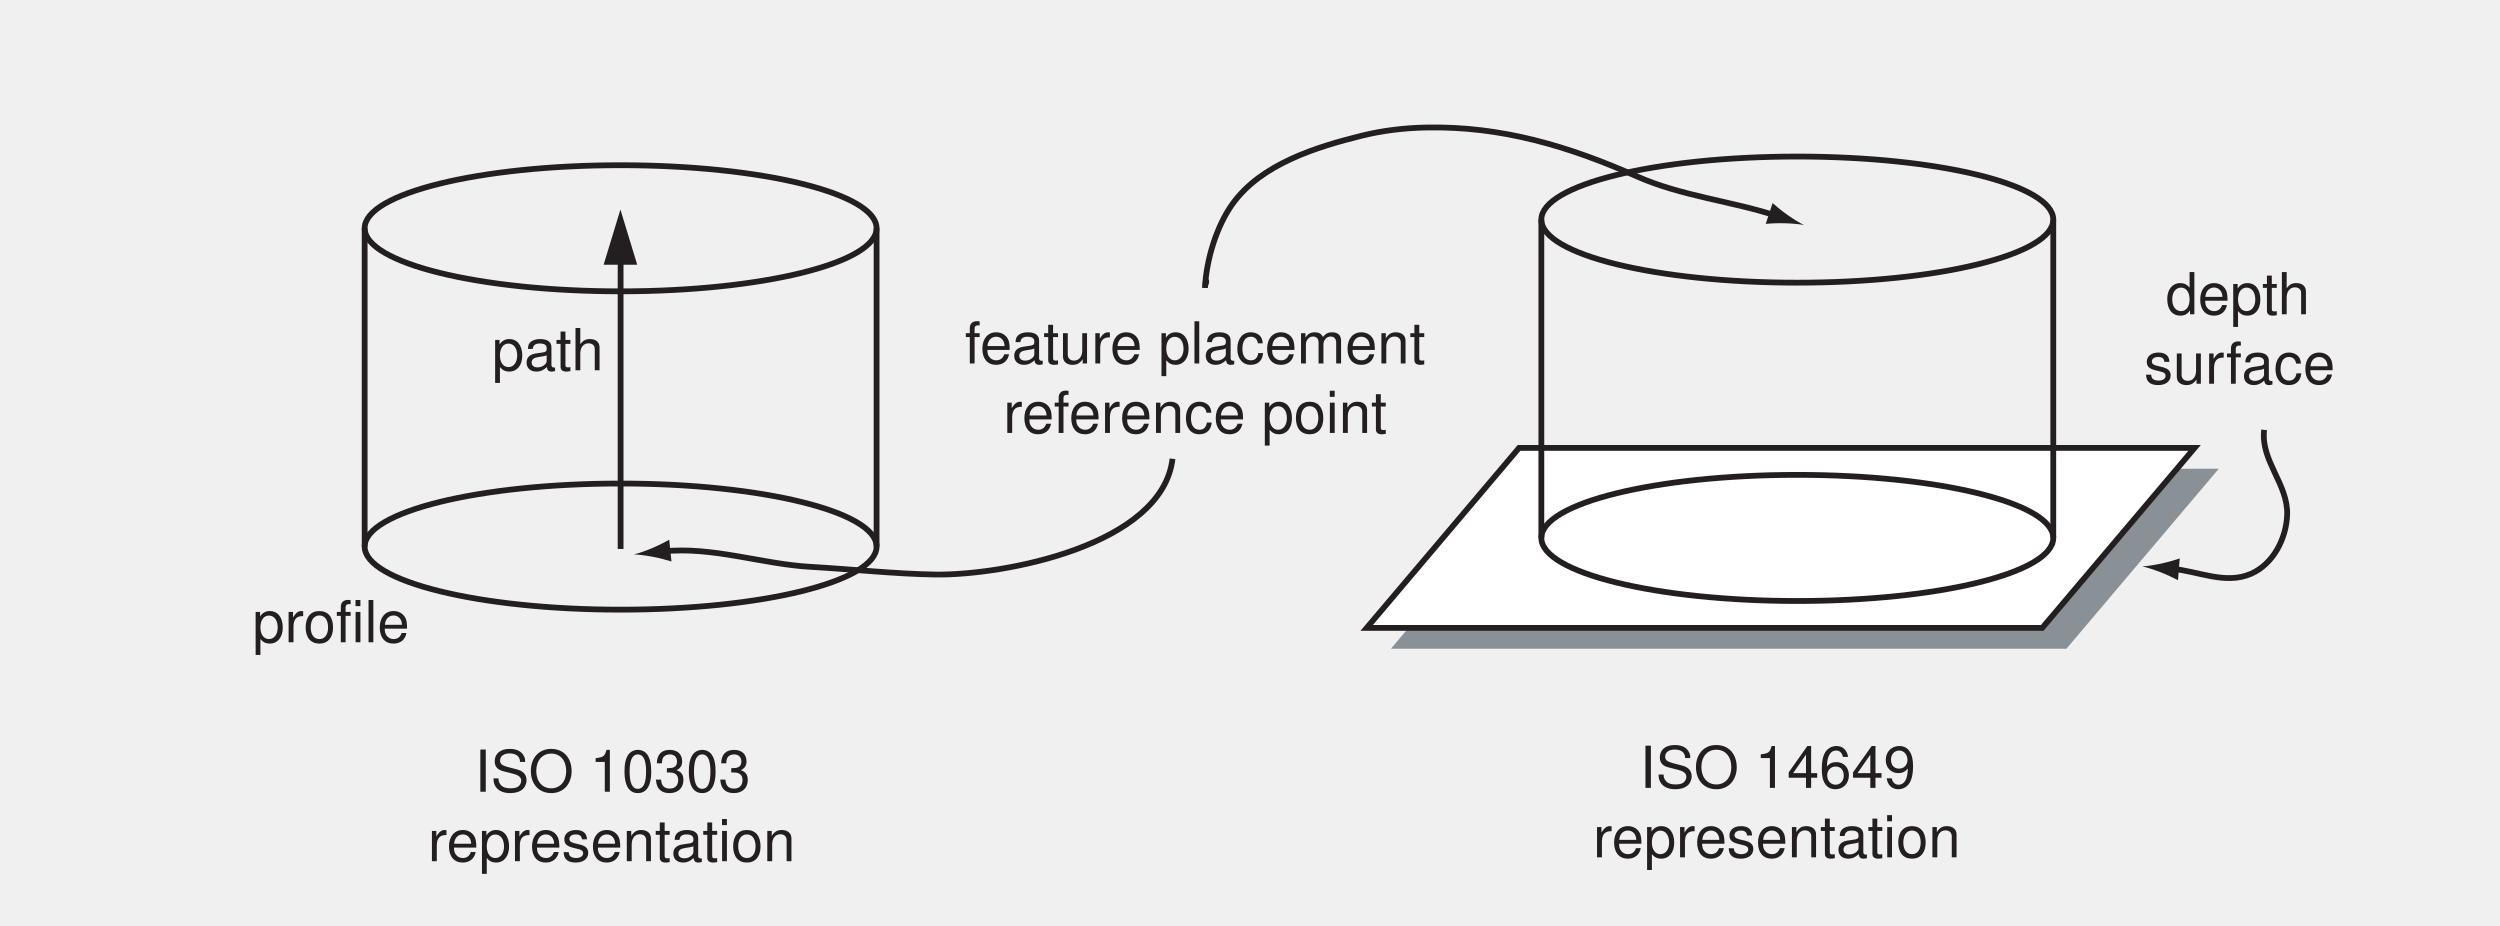
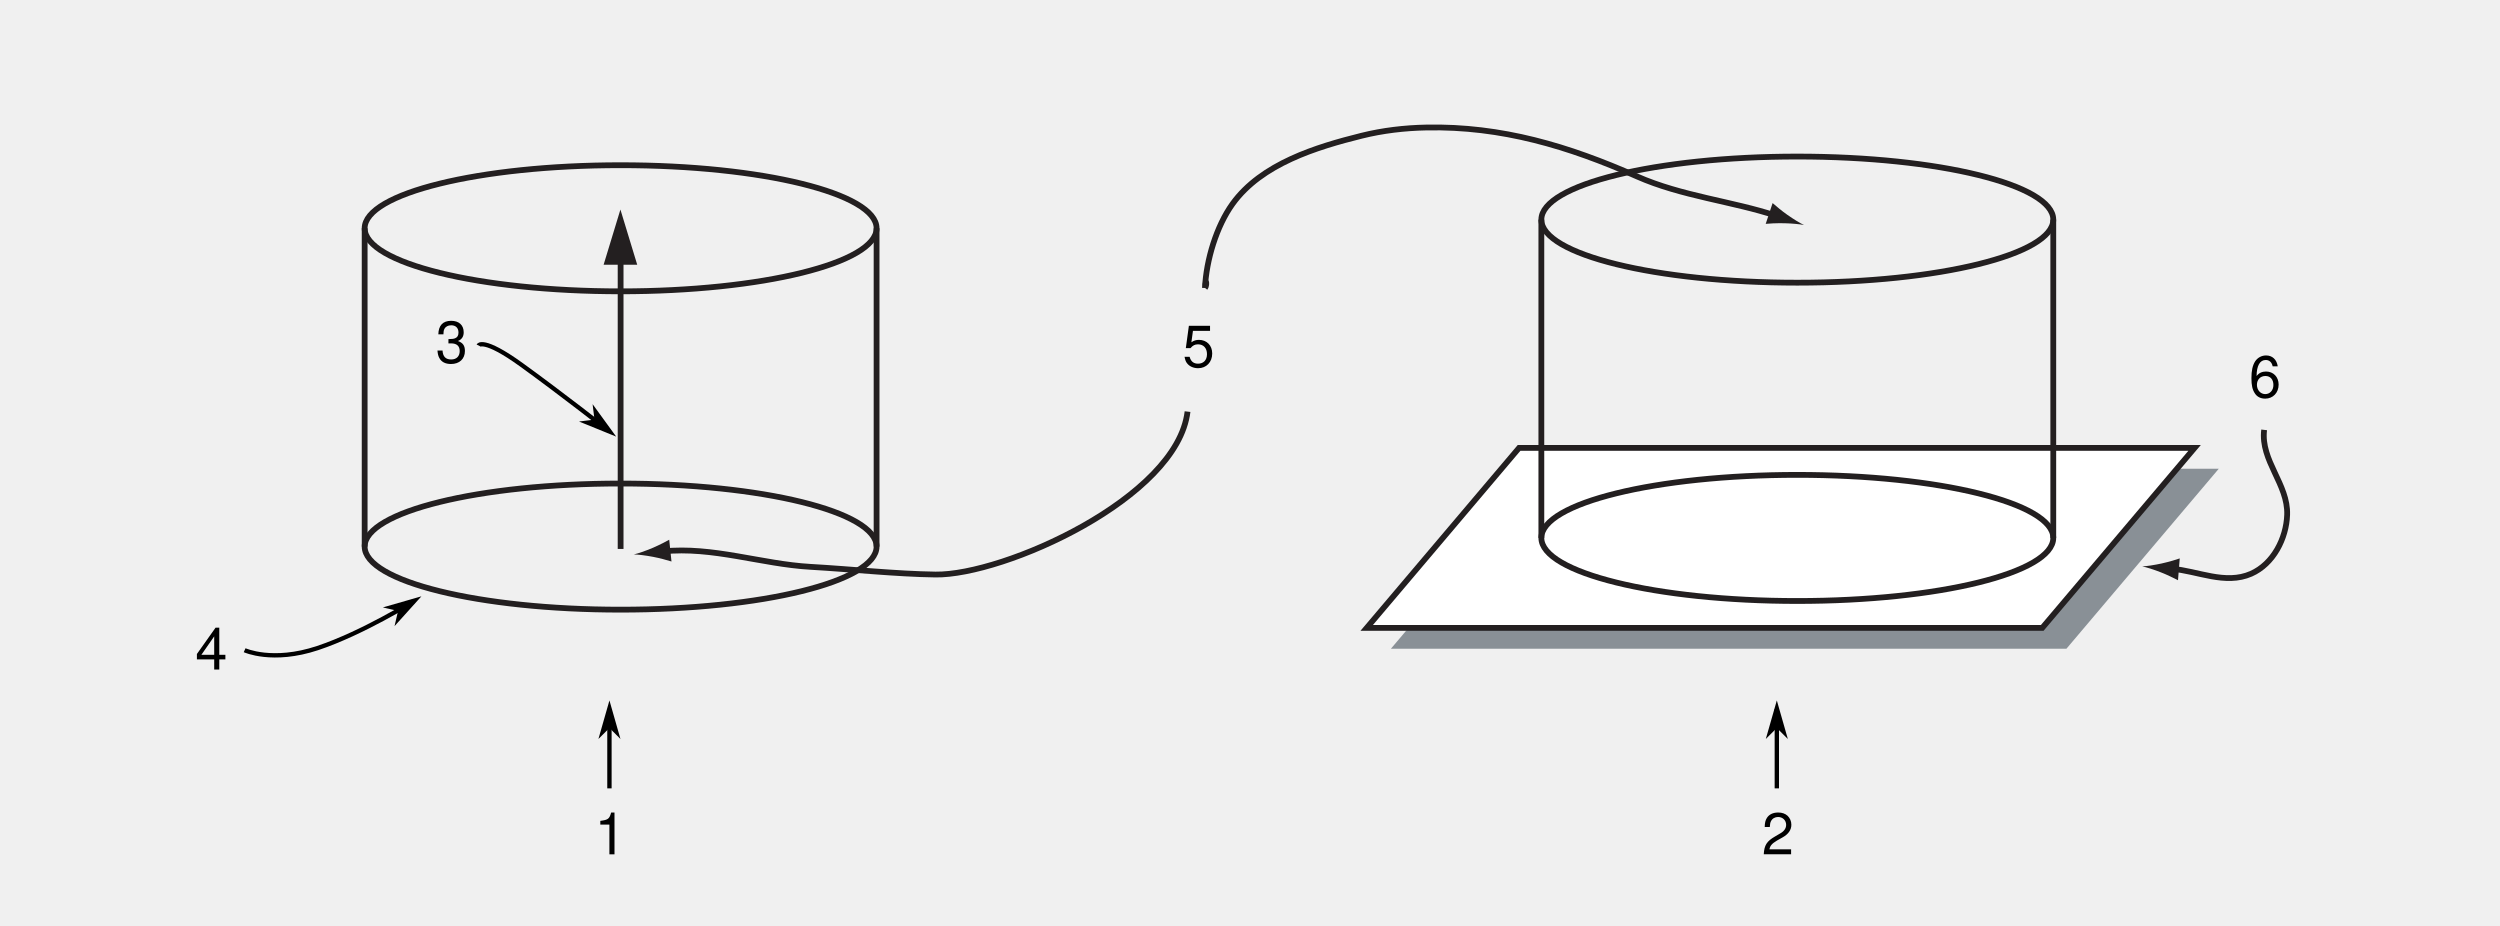
- <svg xmlns="http://www.w3.org/2000/svg" viewBox="0 0 576 213.332" height="213.332" width="576" xml:space="preserve" id="svg2" version="1.1">
-   <defs id="defs6" />
-   <g transform="matrix(1.333333,0,0,-1.333333,0,213.332)" id="g10">
-     <g transform="translate(357.077,47.896)" id="g12">
-       <path id="path14" style="fill:#899096;fill-opacity:1;fill-rule:nonzero;stroke:none" d="m 0,0 h -116.731 l 26.333,31.109 H 26.333 L 0,0" />
+ <svg xmlns="http://www.w3.org/2000/svg" version="1.1" id="svg2" xml:space="preserve" width="576" height="213.332" viewBox="0 0 576 213.332">
+   <defs id="defs6">
+     <marker style="overflow:visible" id="marker6124" refX="0" refY="0" orient="auto">
+       <path transform="matrix(-0.4,0,0,-0.4,-4,0)" style="fill:#000000;fill-opacity:1;fill-rule:evenodd;stroke:#000000;stroke-width:1pt;stroke-opacity:1" d="M 0,0 5,-5 -12.5,0 5,5 Z" id="path6122" />
+     </marker>
+     <marker style="overflow:visible;" id="Arrow1Mend" refX="0.0" refY="0.0" orient="auto">
+       <path transform="scale(0.4) rotate(180) translate(10,0)" style="fill-rule:evenodd;stroke:#000000;stroke-width:1pt;stroke-opacity:1;fill:#000000;fill-opacity:1" d="M 0.0,0.0 L 5.0,-5.0 L -12.5,0.0 L 5.0,5.0 L 0.0,0.0 z " id="path919" />
+     </marker>
+     <marker orient="auto" refY="0" refX="0" id="Arrow1Mend-2" style="overflow:visible">
+       <path id="path919-0" d="M 0,0 5,-5 -12.5,0 5,5 Z" style="fill:#000000;fill-opacity:1;fill-rule:evenodd;stroke:#000000;stroke-width:1pt;stroke-opacity:1" transform="matrix(-0.4,0,0,-0.4,-4,0)" />
+     </marker>
+   </defs>
+   <path d="M 476.103,149.471 H 320.461 L 355.572,107.992 h 155.641 l -35.111,41.479" style="fill:#899096;fill-opacity:1;fill-rule:nonzero;stroke:none;stroke-width:1.333" id="path14" />
+   <path d="M 470.527,144.671 H 314.885 L 349.996,103.192 h 155.641 z" style="fill:#ffffff;fill-opacity:1;fill-rule:nonzero;stroke:#231f20;stroke-width:1.333;stroke-linecap:butt;stroke-linejoin:miter;stroke-miterlimit:4;stroke-dasharray:none;stroke-opacity:1" id="path18" />
+   <path d="m 473.075,123.94 c 0,8.025 -26.404,14.529 -58.973,14.529 -32.571,0 -58.975,-6.504 -58.975,-14.529 0,-8.025 26.404,-14.529 58.975,-14.529 32.569,0 58.973,6.504 58.973,14.529 z" style="fill:none;stroke:#231f20;stroke-width:1.333;stroke-linecap:butt;stroke-linejoin:miter;stroke-miterlimit:4;stroke-dasharray:none;stroke-opacity:1" id="path22" />
+   <path id="path26" style="fill:none;stroke:#231f20;stroke-width:1.333;stroke-linecap:butt;stroke-linejoin:miter;stroke-miterlimit:4;stroke-dasharray:none;stroke-opacity:1" d="m 473.075,50.599 c 0,8.025 -26.404,14.531 -58.973,14.531 -32.571,0 -58.975,-6.505 -58.975,-14.531 0,-8.024 26.404,-14.529 58.975,-14.529 32.569,0 58.973,6.505 58.973,14.529 z" />
+   <path d="M 355.127,50.599 V 123.94" style="fill:none;stroke:#231f20;stroke-width:1.333;stroke-linecap:butt;stroke-linejoin:miter;stroke-miterlimit:4;stroke-dasharray:none;stroke-opacity:1" id="path30" />
+   <path id="path34" style="fill:none;stroke:#231f20;stroke-width:1.333;stroke-linecap:butt;stroke-linejoin:miter;stroke-miterlimit:4;stroke-dasharray:none;stroke-opacity:1" d="M 473.075,50.599 V 123.94" />
+   <g transform="matrix(1.333333,0,0,-1.333333,201.964,125.9347)" id="g36">
+     <path id="path38" style="fill:none;stroke:#231f20;stroke-width:1;stroke-linecap:butt;stroke-linejoin:miter;stroke-miterlimit:4;stroke-dasharray:none;stroke-opacity:1" d="m 0,0 c 0,-6.019 -19.803,-10.898 -44.231,-10.898 -24.427,0 -44.23,4.879 -44.23,10.898 0,6.018 19.803,10.897 44.23,10.897 C -19.803,10.897 0,6.018 0,0 Z" />
+     <g transform="translate(-44.231,-0.406)" id="g40">
+       <path id="path42" style="fill:none;stroke:#231f20;stroke-width:1;stroke-linecap:butt;stroke-linejoin:miter;stroke-miterlimit:4;stroke-dasharray:none;stroke-opacity:1" d="M 0,0 V 50.852" />
    </g>
-     <g transform="translate(352.895,51.496)" id="g16">
-       <path id="path18" style="fill:#ffffff;fill-opacity:1;fill-rule:nonzero;stroke:#231f20;stroke-width:1;stroke-linecap:butt;stroke-linejoin:miter;stroke-miterlimit:4;stroke-dasharray:none;stroke-opacity:1" d="m 0,0 h -116.731 l 26.333,31.109 H 26.333 Z" />
-     </g>
-     <g transform="translate(354.806,67.044)" id="g20">
-       <path id="path22" style="fill:none;stroke:#231f20;stroke-width:1;stroke-linecap:butt;stroke-linejoin:miter;stroke-miterlimit:4;stroke-dasharray:none;stroke-opacity:1" d="m 0,0 c 0,-6.019 -19.803,-10.897 -44.23,-10.897 -24.428,0 -44.231,4.878 -44.231,10.897 0,6.019 19.803,10.897 44.231,10.897 C -19.803,10.897 0,6.019 0,0 Z" />
-       <g transform="translate(0,55.006)" id="g24">
-         <path id="path26" style="fill:none;stroke:#231f20;stroke-width:1;stroke-linecap:butt;stroke-linejoin:miter;stroke-miterlimit:4;stroke-dasharray:none;stroke-opacity:1" d="m 0,0 c 0,-6.019 -19.803,-10.898 -44.23,-10.898 -24.428,0 -44.231,4.879 -44.231,10.898 0,6.018 19.803,10.897 44.231,10.897 C -19.803,10.897 0,6.018 0,0 Z" />
-         <g transform="translate(-88.461)" id="g28">
-           <path id="path30" style="fill:none;stroke:#231f20;stroke-width:1;stroke-linecap:butt;stroke-linejoin:miter;stroke-miterlimit:4;stroke-dasharray:none;stroke-opacity:1" d="M 0,0 V -55.006" />
-           <g transform="translate(88.461)" id="g32">
-             <path id="path34" style="fill:none;stroke:#231f20;stroke-width:1;stroke-linecap:butt;stroke-linejoin:miter;stroke-miterlimit:4;stroke-dasharray:none;stroke-opacity:1" d="M 0,0 V -55.006" />
-             <g transform="translate(-203.333,-56.502)" id="g36">
-               <path id="path38" style="fill:none;stroke:#231f20;stroke-width:1;stroke-linecap:butt;stroke-linejoin:miter;stroke-miterlimit:4;stroke-dasharray:none;stroke-opacity:1" d="m 0,0 c 0,-6.019 -19.803,-10.898 -44.231,-10.898 -24.427,0 -44.23,4.879 -44.23,10.898 0,6.018 19.803,10.897 44.23,10.897 C -19.803,10.897 0,6.018 0,0 Z" />
-               <g transform="translate(-44.231,-0.406)" id="g40">
-                 <path id="path42" style="fill:none;stroke:#231f20;stroke-width:1;stroke-linecap:butt;stroke-linejoin:miter;stroke-miterlimit:4;stroke-dasharray:none;stroke-opacity:1" d="M 0,0 V 50.852" />
-               </g>
-             </g>
-           </g>
-         </g>
-       </g>
-     </g>
-     <g transform="translate(110.112,114.251)" id="g44">
-       <path id="path46" style="fill:#231f20;fill-opacity:1;fill-rule:nonzero;stroke:none" d="M 0,0 -2.904,9.539 -5.809,0 H 0" />
-     </g>
-     <g transform="translate(151.473,120.554)" id="g48">
-       <path id="path50" style="fill:none;stroke:#231f20;stroke-width:1;stroke-linecap:butt;stroke-linejoin:miter;stroke-miterlimit:4;stroke-dasharray:none;stroke-opacity:1" d="m 0,0 c 0,-6.02 -19.803,-10.898 -44.231,-10.898 -24.427,0 -44.23,4.878 -44.23,10.898 0,6.018 19.803,10.896 44.23,10.896 C -19.803,10.896 0,6.018 0,0 Z" />
-       <g transform="translate(-88.461)" id="g52">
-         <path id="path54" style="fill:none;stroke:#231f20;stroke-width:1;stroke-linecap:butt;stroke-linejoin:miter;stroke-miterlimit:4;stroke-dasharray:none;stroke-opacity:1" d="M 0,0 V -55.006" />
-         <g transform="translate(88.461)" id="g56">
-           <path id="path58" style="fill:none;stroke:#231f20;stroke-width:1;stroke-linecap:butt;stroke-linejoin:miter;stroke-miterlimit:4;stroke-dasharray:none;stroke-opacity:1" d="M 0,0 V -55.006" />
-         </g>
-       </g>
-     </g>
-     <text id="text76" style="font-variant:normal;font-weight:normal;font-stretch:normal;font-size:10px;font-family:Helvetica;-inkscape-font-specification:Helvetica;writing-mode:lr-tb;fill:#231f20;fill-opacity:1;fill-rule:nonzero;stroke:none" transform="matrix(1,0,0,-1,82.0032,23.1846)">
-       <tspan id="tspan60" y="0" x="0 2.78 9.45 17.23 20.01 25.57 31.13 36.69 42.25 47.81">ISO 10303</tspan>
-       <tspan id="tspan62" y="12" x="-8.055 -4.725 0.835 6.395 9.725 15.285 20.285 25.845 31.405 34.185 39.745 42.525 44.745 50.305">representation</tspan>
-       <tspan id="tspan64" y="-0.668" x="201.333 204.113 210.783 218.563 221.343 226.903 232.463 238.023 243.583 249.143">ISO 14649</tspan>
-       <tspan id="tspan66" y="11.332" x="193.278 196.608 202.168 207.728 211.058 216.618 221.618 227.178 232.738 235.518 241.078 243.858 246.078 251.638">representation</tspan>
-       <tspan id="tspan68" y="-82.501" x="292.229 297.789 303.349 308.909 311.689 317.249">depth</tspan>
-       <tspan id="tspan70" y="-70.501" x="288.494 293.494 299.054 302.384 304.864 310.424 315.424">surface</tspan>
-       <tspan id="tspan72" y="-74.002" x="84.702 87.182 92.742 98.302 101.082 106.642 109.972 115.532 118.312 123.872 126.092 131.652 136.652 142.212 150.542 156.102 161.662 164.442">feature placement</tspan>
-       <tspan id="tspan74" y="-62.002" x="91.372 94.702 100.262 102.742 108.302 111.632 117.192 122.752 127.752 133.312 136.092 141.652 147.212 149.432 154.992">reference point</tspan>
-     </text>
-     <g transform="translate(114.573,64.717)" id="g78">
-       <path id="path80" style="fill:none;stroke:#231f20;stroke-width:1;stroke-linecap:butt;stroke-linejoin:miter;stroke-miterlimit:4;stroke-dasharray:none;stroke-opacity:1" d="M 0,0 C 8.53,0.893 17.031,-2.186 25.451,-2.667 32.626,-3.077 40.247,-3.901 47.077,-3.998 58.83,-4.164 86.256,1.026 88.038,16" />
-     </g>
-     <g transform="translate(112.892,63.768)" id="g82">
-       <path id="path84" style="fill:#231f20;fill-opacity:1;fill-rule:nonzero;stroke:none" d="M 0,0 C 1.273,-0.243 2.11,-0.502 3.141,-0.796 L 2.747,2.967 C 2.41,2.762 1.033,2.039 -0.161,1.537 -1.439,1 -2.607,0.602 -3.373,0.424 -2.587,0.408 -1.362,0.261 0,0" />
-     </g>
-     <g transform="translate(306.917,122.717)" id="g86">
-       <path id="path88" style="fill:none;stroke:#231f20;stroke-width:1;stroke-linecap:butt;stroke-linejoin:miter;stroke-miterlimit:4;stroke-dasharray:none;stroke-opacity:1" d="m 0,0 c -7.548,2.503 -16.331,3.378 -24.056,6.799 -11.816,5.233 -23.401,8.709 -36.372,8.45 -3.774,-0.075 -7.549,-0.512 -11.223,-1.428 -7.725,-1.924 -17.275,-4.825 -22.275,-11.761 -2.783,-3.863 -4.549,-9.704 -4.77,-14.53 0,2.185 0.497,1.09 0,0.47" />
-     </g>
-     <g transform="translate(308.839,122.889)" id="g90">
-       <path id="path92" style="fill:#231f20;fill-opacity:1;fill-rule:nonzero;stroke:none" d="m 0,0 c -1.059,0.746 -1.715,1.327 -2.533,2.019 l -1.192,-3.591 c 0.392,0.049 1.944,0.14 3.239,0.105 C 0.899,-1.504 2.128,-1.622 2.899,-1.775 2.189,-1.437 1.134,-0.798 0,0" />
-     </g>
-     <g transform="translate(375.243,61.717)" id="g94">
-       <path id="path96" style="fill:none;stroke:#231f20;stroke-width:1;stroke-linecap:butt;stroke-linejoin:miter;stroke-miterlimit:4;stroke-dasharray:none;stroke-opacity:1" d="m 0,0 c 4.507,-0.36 9.29,-2.821 13.746,-0.863 3.85,1.691 6.09,6.119 6.231,10.181 C 20.161,14.628 15.357,18.651 16,24" />
-     </g>
-     <g transform="translate(373.416,61.092)" id="g98">
-       <path id="path100" style="fill:#231f20;fill-opacity:1;fill-rule:nonzero;stroke:none" d="M 0,0 C 1.206,-0.473 1.982,-0.881 2.942,-1.357 L 3.243,2.414 C 2.875,2.273 1.39,1.815 0.123,1.541 -1.231,1.247 -2.453,1.069 -3.238,1.034 -2.469,0.874 -1.291,0.505 0,0" />
-     </g>
-     <text id="text106" style="font-variant:normal;font-weight:normal;font-stretch:normal;font-size:10px;font-family:Helvetica;-inkscape-font-specification:Helvetica;writing-mode:lr-tb;fill:#231f20;fill-opacity:1;fill-rule:nonzero;stroke:none" transform="matrix(1,0,0,-1,85.0127,96.0195)">
-       <tspan id="tspan102" y="0" x="0 5.56 11.12 13.9">path</tspan>
-       <tspan id="tspan104" y="47" x="-41.385 -35.825 -32.495 -26.935 -24.155 -21.935 -19.715">profile</tspan>
-     </text>
  </g>
+   <path d="m 146.816,60.997 -3.872,-12.719 -3.873,12.719 h 7.745" style="fill:#231f20;fill-opacity:1;fill-rule:nonzero;stroke:none;stroke-width:1.333" id="path46" />
+   <path d="m 201.964,52.593 c 0,8.027 -26.404,14.531 -58.975,14.531 -32.569,0 -58.973,-6.504 -58.973,-14.531 0,-8.024 26.404,-14.528 58.973,-14.528 32.571,0 58.975,6.504 58.975,14.528 z" style="fill:none;stroke:#231f20;stroke-width:1.333;stroke-linecap:butt;stroke-linejoin:miter;stroke-miterlimit:4;stroke-dasharray:none;stroke-opacity:1" id="path50" />
+   <path id="path54" style="fill:none;stroke:#231f20;stroke-width:1.333;stroke-linecap:butt;stroke-linejoin:miter;stroke-miterlimit:4;stroke-dasharray:none;stroke-opacity:1" d="M 84.016,52.593 V 125.935" />
+   <path d="M 201.964,52.593 V 125.935" style="fill:none;stroke:#231f20;stroke-width:1.333;stroke-linecap:butt;stroke-linejoin:miter;stroke-miterlimit:4;stroke-dasharray:none;stroke-opacity:1" id="path58" />
+   <path d="m 152.764,127.043 c 11.373,-1.191 22.708,2.915 33.935,3.556 9.567,0.547 19.728,1.645 28.835,1.775 15.671,0.221 55.7,-17.576 58.076,-37.541" style="fill:none;stroke:#231f20;stroke-width:1.333;stroke-linecap:butt;stroke-linejoin:miter;stroke-miterlimit:4;stroke-dasharray:none;stroke-opacity:1" id="path80" />
+   <path d="m 150.523,128.308 c 1.697,0.324 2.813,0.669 4.188,1.061 l -0.525,-5.017 c -0.449,0.273 -2.285,1.237 -3.877,1.907 -1.704,0.716 -3.261,1.247 -4.283,1.484 1.048,0.021 2.681,0.217 4.497,0.565" style="fill:#231f20;fill-opacity:1;fill-rule:nonzero;stroke:none;stroke-width:1.333" id="path84" />
+   <path d="m 409.223,49.709 c -10.064,-3.337 -21.775,-4.504 -32.075,-9.065 -15.755,-6.977 -31.201,-11.612 -48.496,-11.267 -5.032,0.1 -10.065,0.683 -14.964,1.904 -10.3,2.565 -23.033,6.433 -29.7,15.681 -3.711,5.151 -6.065,12.939 -6.36,19.373 0,-2.913 0.663,-0.827 0,0" style="fill:none;stroke:#231f20;stroke-width:1.333;stroke-linecap:butt;stroke-linejoin:miter;stroke-miterlimit:4;stroke-dasharray:none;stroke-opacity:1" id="path88" />
+   <path d="m 411.785,49.48 c -1.412,-0.995 -2.287,-1.769 -3.377,-2.692 l -1.589,4.788 c 0.523,-0.065 2.592,-0.187 4.319,-0.14 1.847,0.049 3.485,0.207 4.513,0.411 -0.947,-0.451 -2.353,-1.303 -3.865,-2.367" style="fill:#231f20;fill-opacity:1;fill-rule:nonzero;stroke:none;stroke-width:1.333" id="path92" />
+   <path d="m 500.324,131.043 c 6.009,0.48 12.387,3.761 18.328,1.151 5.133,-2.255 8.12,-8.159 8.308,-13.575 0.245,-7.08 -6.16,-12.444 -5.303,-19.576" style="fill:none;stroke:#231f20;stroke-width:1.333;stroke-linecap:butt;stroke-linejoin:miter;stroke-miterlimit:4;stroke-dasharray:none;stroke-opacity:1" id="path96" />
+   <path d="m 497.888,131.876 c 1.608,0.631 2.643,1.175 3.923,1.809 l 0.401,-5.028 c -0.491,0.188 -2.471,0.799 -4.16,1.164 -1.805,0.392 -3.435,0.629 -4.481,0.676 1.025,0.213 2.596,0.705 4.317,1.379" style="fill:#231f20;fill-opacity:1;fill-rule:nonzero;stroke:none;stroke-width:1.333" id="path100" />
+   <text id="text5941" y="196.846" x="136.955" style="font-size:13.333px;line-height:1;font-family:Helvetica;-inkscape-font-specification:'Helvetica Normal';letter-spacing:0px;word-spacing:0px" xml:space="preserve">
+     <tspan y="196.846" x="136.955" id="tspan5939">1</tspan>
+   </text>
+   <text id="text5945" y="196.846" x="405.919" style="font-size:13.333px;line-height:1;font-family:Helvetica;-inkscape-font-specification:'Helvetica Normal';letter-spacing:0px;word-spacing:0px" xml:space="preserve">
+     <tspan y="196.846" x="405.919" id="tspan5943">2</tspan>
+   </text>
+   <text id="text5949" y="83.557" x="100.367" style="font-size:13.333px;line-height:1;font-family:Helvetica;-inkscape-font-specification:'Helvetica Normal';letter-spacing:0px;word-spacing:0px" xml:space="preserve">
+     <tspan y="83.557" x="100.367" id="tspan5947">3</tspan>
+   </text>
+   <text id="text5953" y="154.259" x="44.992" style="font-size:13.333px;line-height:1;font-family:Helvetica;-inkscape-font-specification:'Helvetica Normal';letter-spacing:0px;word-spacing:0px" xml:space="preserve">
+     <tspan y="154.259" x="44.992" id="tspan5951">4</tspan>
+   </text>
+   <text id="text5957" y="84.524" x="272.448" style="font-size:13.333px;line-height:1;font-family:Helvetica;-inkscape-font-specification:'Helvetica Normal';letter-spacing:0px;word-spacing:0px" xml:space="preserve">
+     <tspan y="84.524" x="272.448" id="tspan5955">5</tspan>
+   </text>
+   <text id="text5961" y="91.535" x="518.153" style="font-size:13.333px;line-height:1;font-family:Helvetica;-inkscape-font-specification:'Helvetica Normal';letter-spacing:0px;word-spacing:0px" xml:space="preserve">
+     <tspan y="91.535" x="518.153" id="tspan5959">6</tspan>
+   </text>
+   <path id="path5963" d="M 140.415,181.641 V 163.348" style="fill:none;stroke:#000000;stroke-width:1px;stroke-linecap:butt;stroke-linejoin:miter;stroke-opacity:1;marker-end:url(#Arrow1Mend)" />
+   <path style="fill:none;stroke:#000000;stroke-width:1px;stroke-linecap:butt;stroke-linejoin:miter;stroke-opacity:1;marker-end:url(#Arrow1Mend-2)" d="M 409.38,181.641 V 163.348" id="path5963-4" />
+   <path id="path6070" d="m 56.364,149.809 c 0,0 6.427,2.967 16.81,-0.494 10.383,-3.461 22.249,-10.877 22.249,-10.877" style="fill:none;stroke:#000000;stroke-width:1px;stroke-linecap:butt;stroke-linejoin:miter;stroke-opacity:1;marker-end:url(#Arrow1Mend-2)" />
+   <path id="path6120" d="m 110.256,79.602 c 0,0 0.989,-1.978 9.888,4.45 8.9,6.427 20.271,15.327 20.271,15.327" style="fill:none;stroke:#000000;stroke-width:1px;stroke-linecap:butt;stroke-linejoin:miter;stroke-opacity:1;marker-end:url(#marker6124)" />
</svg>
